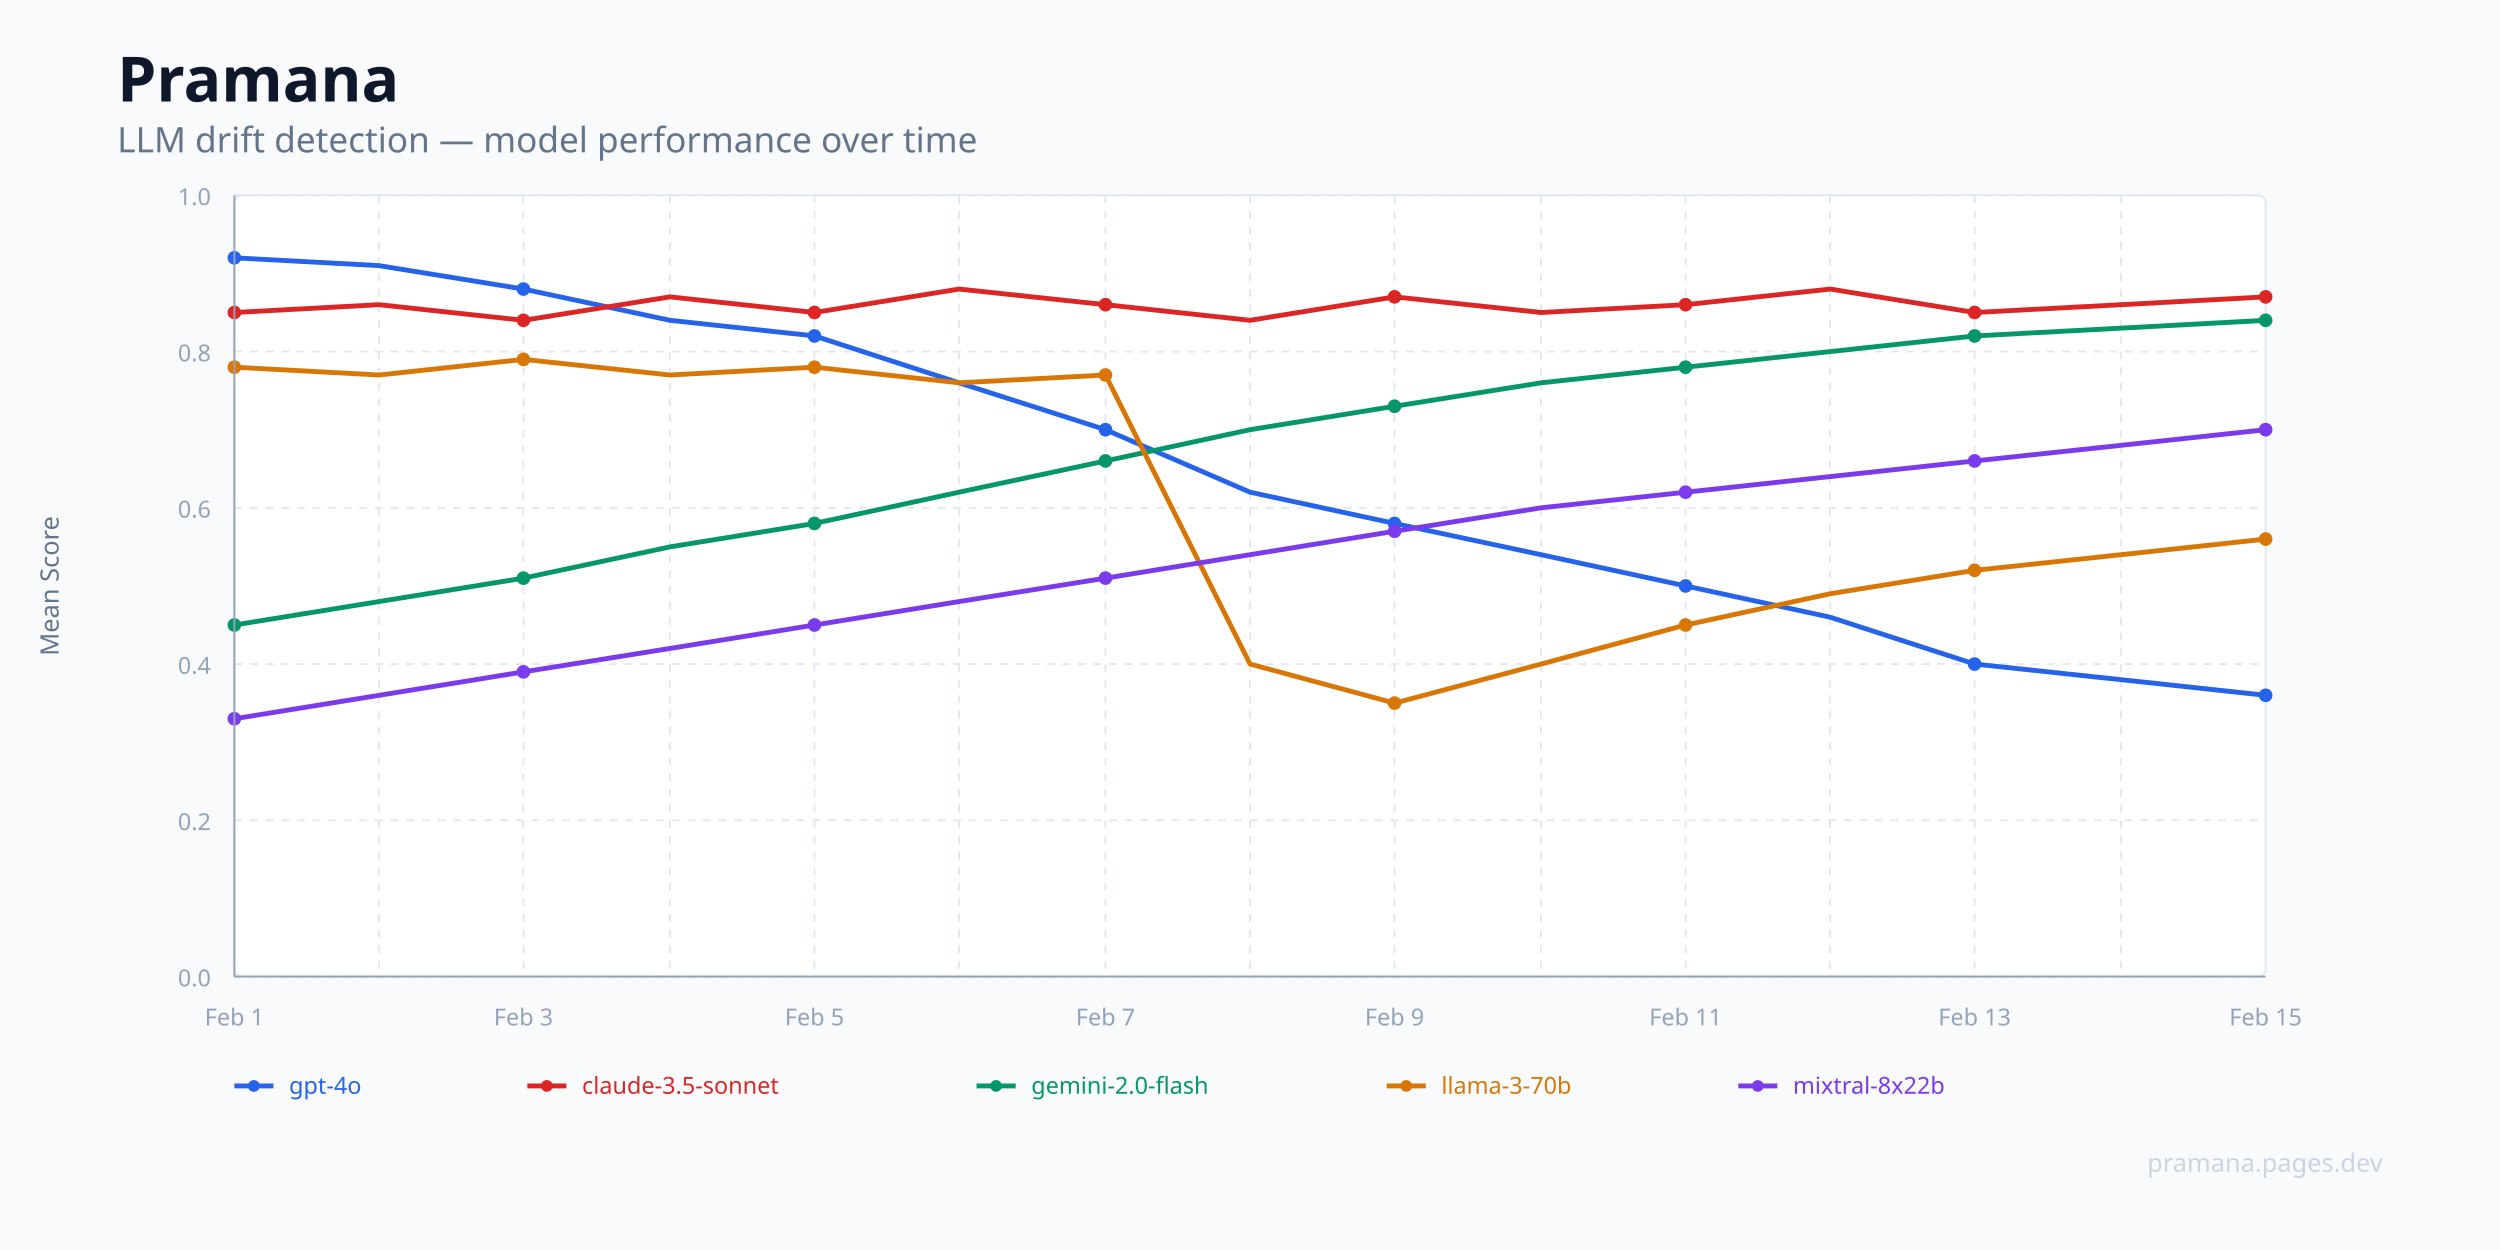
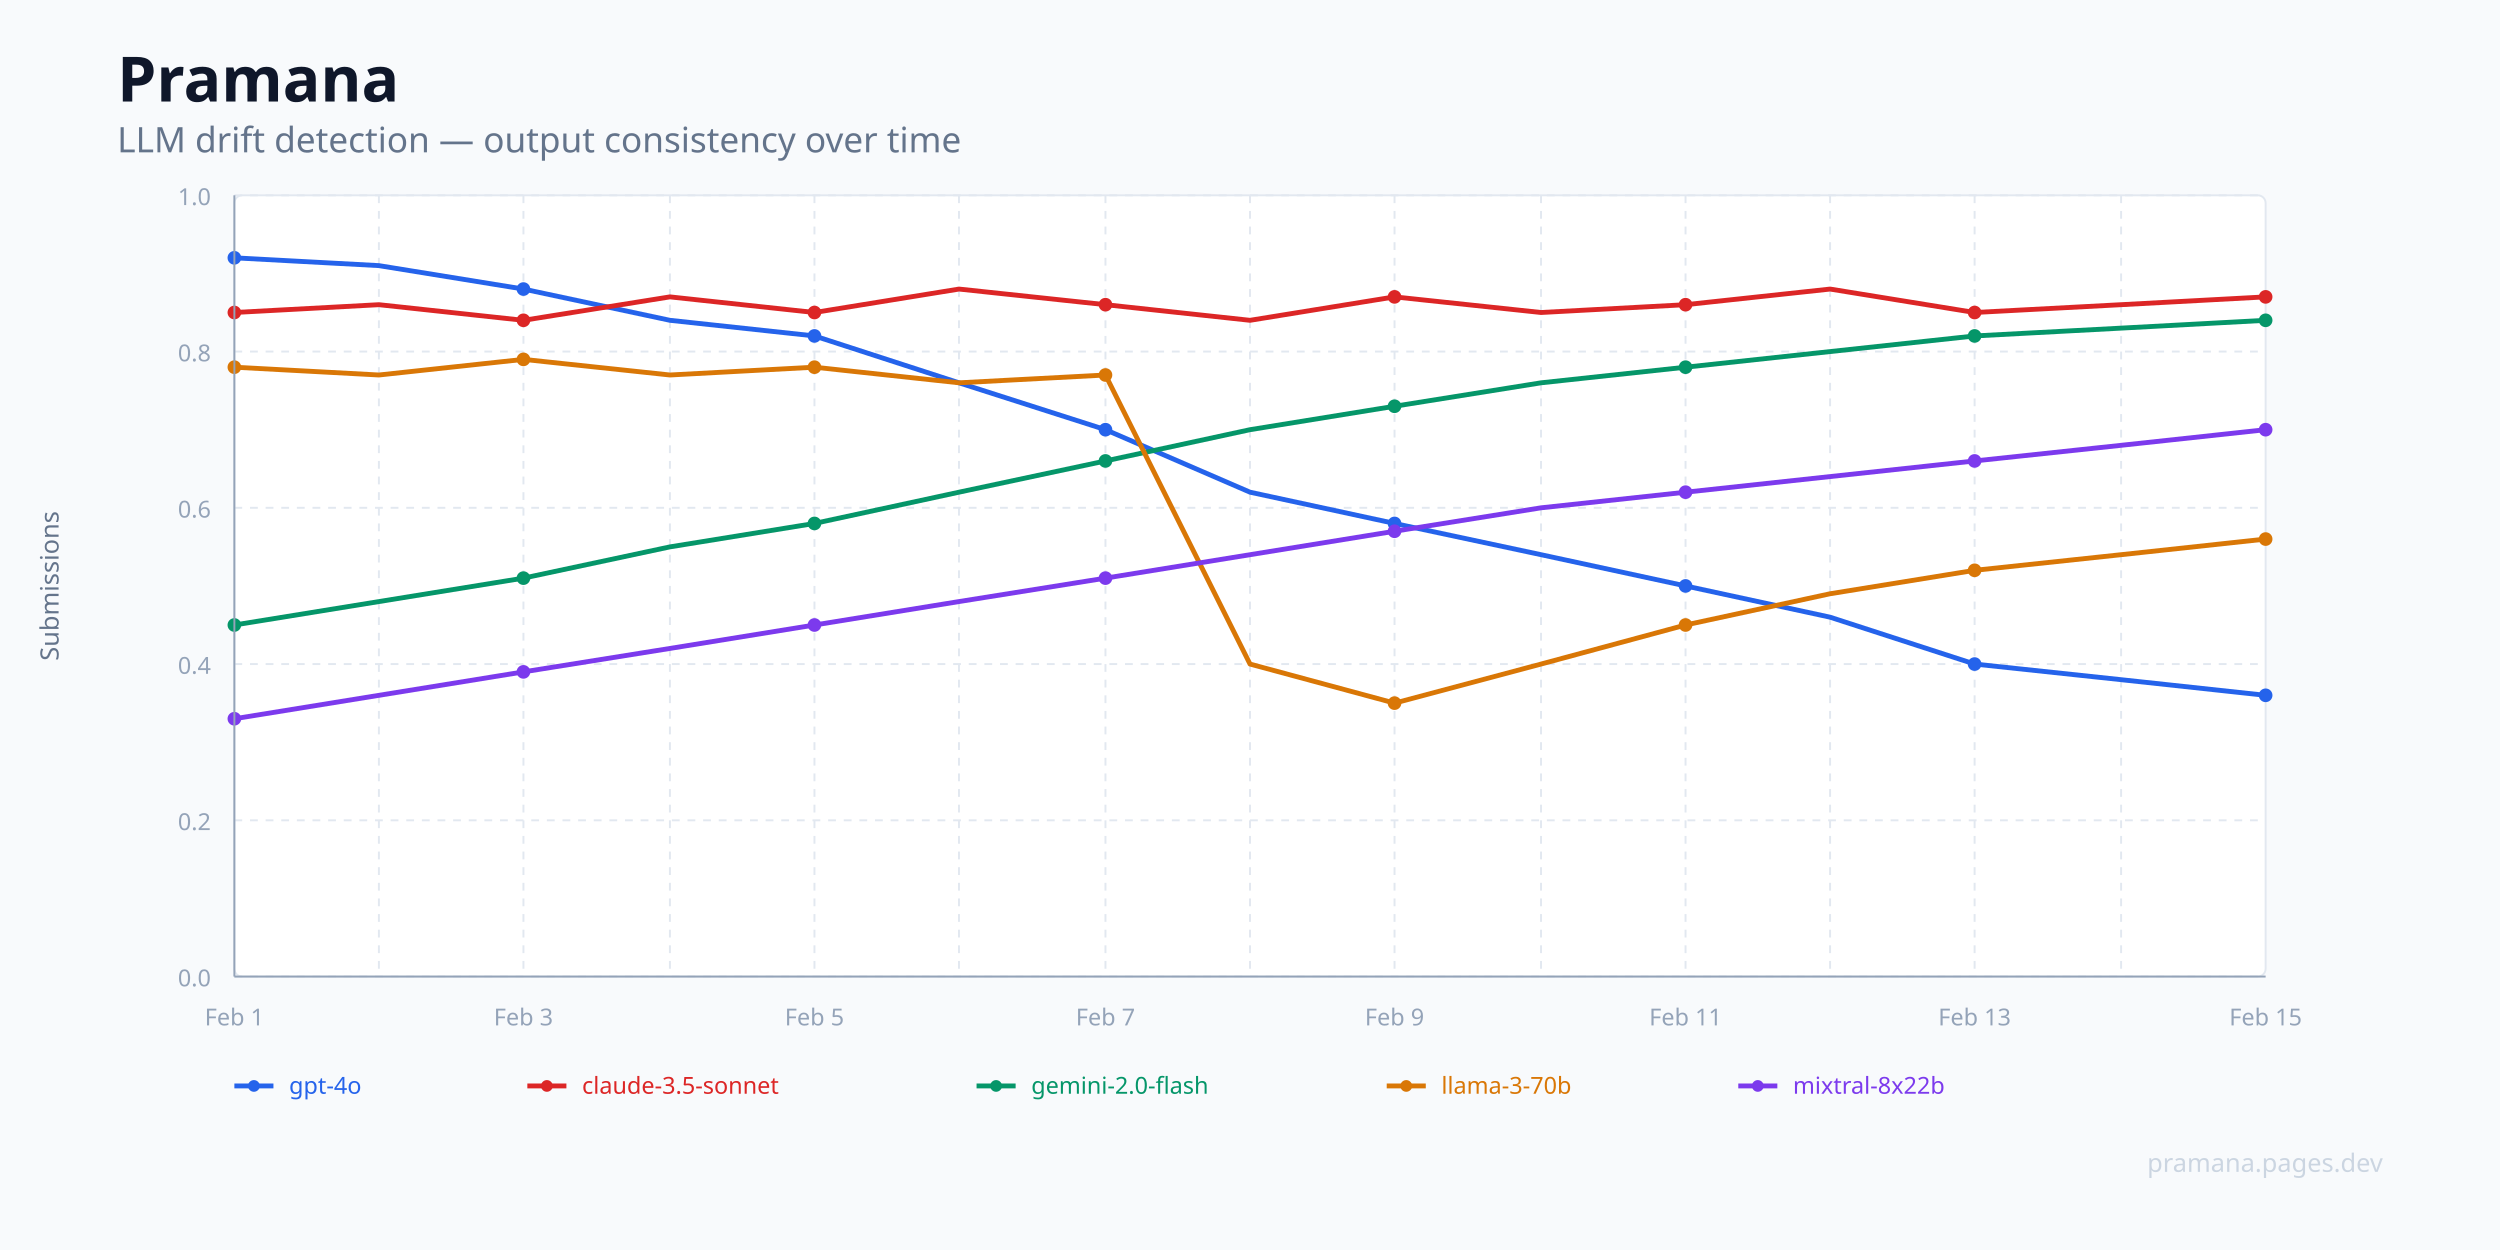
<svg xmlns="http://www.w3.org/2000/svg" viewBox="0 0 1280 640" width="1280" height="640">
  <defs>
    <style>
      .title { font: 700 32px system-ui, sans-serif; fill: #0f172a; }
      .subtitle { font: 400 18px system-ui, sans-serif; fill: #64748b; }
      .axis-label { font: 400 12px system-ui, sans-serif; fill: #94a3b8; }
      .axis-title { font: 500 13px system-ui, sans-serif; fill: #64748b; }
      .watermark { font: 400 13px system-ui, sans-serif; fill: #cbd5e1; }
      .legend-text { font: 500 12px system-ui, sans-serif; }
      .grid { stroke: #e2e8f0; stroke-dasharray: 4 4; stroke-width: 1; }
    </style>
  </defs>
  <rect width="1280" height="640" fill="#f8fafc" />
  <rect x="120" y="100" width="1040" height="400" fill="#ffffff" rx="4" />
  <rect x="120" y="100" width="1040" height="400" fill="none" stroke="#e2e8f0" stroke-width="1" rx="4" />
  <text x="60" y="52" class="title">Pramana</text>
-   <text x="60" y="78" class="subtitle">LLM drift detection — model performance over time</text>
+   <text x="60" y="78" class="subtitle">LLM drift detection — output consistency over time</text>
  <text x="108" y="105" class="axis-label" text-anchor="end">1.0</text>
  <text x="108" y="185" class="axis-label" text-anchor="end">0.8</text>
  <text x="108" y="265" class="axis-label" text-anchor="end">0.6</text>
  <text x="108" y="345" class="axis-label" text-anchor="end">0.4</text>
  <text x="108" y="425" class="axis-label" text-anchor="end">0.2</text>
  <text x="108" y="505" class="axis-label" text-anchor="end">0.0</text>
-   <text x="30" y="300" class="axis-title" text-anchor="middle" transform="rotate(-90 30 300)">Mean Score</text>
+   <text x="30" y="300" class="axis-title" text-anchor="middle" transform="rotate(-90 30 300)">Submissions</text>
  <line x1="120" y1="100" x2="1160" y2="100" class="grid" />
  <line x1="120" y1="180" x2="1160" y2="180" class="grid" />
  <line x1="120" y1="260" x2="1160" y2="260" class="grid" />
  <line x1="120" y1="340" x2="1160" y2="340" class="grid" />
  <line x1="120" y1="420" x2="1160" y2="420" class="grid" />
  <line x1="120" y1="500" x2="1160" y2="500" class="grid" />
  <line x1="194" y1="100" x2="194" y2="500" class="grid" />
  <line x1="268" y1="100" x2="268" y2="500" class="grid" />
  <line x1="343" y1="100" x2="343" y2="500" class="grid" />
  <line x1="417" y1="100" x2="417" y2="500" class="grid" />
  <line x1="491" y1="100" x2="491" y2="500" class="grid" />
  <line x1="566" y1="100" x2="566" y2="500" class="grid" />
  <line x1="640" y1="100" x2="640" y2="500" class="grid" />
  <line x1="714" y1="100" x2="714" y2="500" class="grid" />
  <line x1="789" y1="100" x2="789" y2="500" class="grid" />
  <line x1="863" y1="100" x2="863" y2="500" class="grid" />
  <line x1="937" y1="100" x2="937" y2="500" class="grid" />
  <line x1="1011" y1="100" x2="1011" y2="500" class="grid" />
  <line x1="1086" y1="100" x2="1086" y2="500" class="grid" />
  <text x="120" y="525" class="axis-label" text-anchor="middle">Feb 1</text>
  <text x="268" y="525" class="axis-label" text-anchor="middle">Feb 3</text>
  <text x="417" y="525" class="axis-label" text-anchor="middle">Feb 5</text>
  <text x="566" y="525" class="axis-label" text-anchor="middle">Feb 7</text>
  <text x="714" y="525" class="axis-label" text-anchor="middle">Feb 9</text>
  <text x="863" y="525" class="axis-label" text-anchor="middle">Feb 11</text>
  <text x="1011" y="525" class="axis-label" text-anchor="middle">Feb 13</text>
  <text x="1160" y="525" class="axis-label" text-anchor="middle">Feb 15</text>
  <polyline fill="none" stroke="#2563eb" stroke-width="2.5" stroke-linecap="round" stroke-linejoin="round" points="120,132 194,136 268,148 343,164 417,172 491,196 566,220 640,252 714,268 789,284 863,300 937,316 1011,340 1086,348 1160,356" />
  <polyline fill="none" stroke="#dc2626" stroke-width="2.5" stroke-linecap="round" stroke-linejoin="round" points="120,160 194,156 268,164 343,152 417,160 491,148 566,156 640,164 714,152 789,160 863,156 937,148 1011,160 1086,156 1160,152" />
  <polyline fill="none" stroke="#059669" stroke-width="2.5" stroke-linecap="round" stroke-linejoin="round" points="120,320 194,308 268,296 343,280 417,268 491,252 566,236 640,220 714,208 789,196 863,188 937,180 1011,172 1086,168 1160,164" />
  <polyline fill="none" stroke="#d97706" stroke-width="2.5" stroke-linecap="round" stroke-linejoin="round" points="120,188 194,192 268,184 343,192 417,188 491,196 566,192 640,340 714,360 789,340 863,320 937,304 1011,292 1086,284 1160,276" />
  <polyline fill="none" stroke="#7c3aed" stroke-width="2.5" stroke-linecap="round" stroke-linejoin="round" points="120,368 194,356 268,344 343,332 417,320 491,308 566,296 640,284 714,272 789,260 863,252 937,244 1011,236 1086,228 1160,220" />
  <g fill="#2563eb">
    <circle cx="120" cy="132" r="3.5" />
    <circle cx="268" cy="148" r="3.5" />
    <circle cx="417" cy="172" r="3.5" />
    <circle cx="566" cy="220" r="3.5" />
    <circle cx="714" cy="268" r="3.5" />
    <circle cx="863" cy="300" r="3.5" />
    <circle cx="1011" cy="340" r="3.5" />
    <circle cx="1160" cy="356" r="3.5" />
  </g>
  <g fill="#dc2626">
    <circle cx="120" cy="160" r="3.5" />
    <circle cx="268" cy="164" r="3.5" />
    <circle cx="417" cy="160" r="3.5" />
    <circle cx="566" cy="156" r="3.5" />
    <circle cx="714" cy="152" r="3.5" />
    <circle cx="863" cy="156" r="3.5" />
    <circle cx="1011" cy="160" r="3.5" />
    <circle cx="1160" cy="152" r="3.5" />
  </g>
  <g fill="#059669">
    <circle cx="120" cy="320" r="3.5" />
    <circle cx="268" cy="296" r="3.5" />
    <circle cx="417" cy="268" r="3.5" />
    <circle cx="566" cy="236" r="3.5" />
    <circle cx="714" cy="208" r="3.5" />
    <circle cx="863" cy="188" r="3.5" />
    <circle cx="1011" cy="172" r="3.5" />
    <circle cx="1160" cy="164" r="3.5" />
  </g>
  <g fill="#d97706">
    <circle cx="120" cy="188" r="3.5" />
    <circle cx="268" cy="184" r="3.5" />
    <circle cx="417" cy="188" r="3.5" />
    <circle cx="566" cy="192" r="3.5" />
    <circle cx="714" cy="360" r="3.5" />
    <circle cx="863" cy="320" r="3.5" />
    <circle cx="1011" cy="292" r="3.5" />
    <circle cx="1160" cy="276" r="3.5" />
  </g>
  <g fill="#7c3aed">
    <circle cx="120" cy="368" r="3.5" />
    <circle cx="268" cy="344" r="3.5" />
    <circle cx="417" cy="320" r="3.5" />
    <circle cx="566" cy="296" r="3.5" />
    <circle cx="714" cy="272" r="3.5" />
    <circle cx="863" cy="252" r="3.5" />
    <circle cx="1011" cy="236" r="3.5" />
    <circle cx="1160" cy="220" r="3.5" />
  </g>
  <g transform="translate(120, 556)">
    <line x1="0" y1="0" x2="20" y2="0" stroke="#2563eb" stroke-width="2.5" />
    <circle cx="10" cy="0" r="3" fill="#2563eb" />
    <text x="28" y="4" class="legend-text" fill="#2563eb">gpt-4o</text>
    <line x1="150" y1="0" x2="170" y2="0" stroke="#dc2626" stroke-width="2.5" />
    <circle cx="160" cy="0" r="3" fill="#dc2626" />
    <text x="178" y="4" class="legend-text" fill="#dc2626">claude-3.5-sonnet</text>
    <line x1="380" y1="0" x2="400" y2="0" stroke="#059669" stroke-width="2.5" />
    <circle cx="390" cy="0" r="3" fill="#059669" />
    <text x="408" y="4" class="legend-text" fill="#059669">gemini-2.0-flash</text>
    <line x1="590" y1="0" x2="610" y2="0" stroke="#d97706" stroke-width="2.5" />
    <circle cx="600" cy="0" r="3" fill="#d97706" />
    <text x="618" y="4" class="legend-text" fill="#d97706">llama-3-70b</text>
    <line x1="770" y1="0" x2="790" y2="0" stroke="#7c3aed" stroke-width="2.5" />
    <circle cx="780" cy="0" r="3" fill="#7c3aed" />
    <text x="798" y="4" class="legend-text" fill="#7c3aed">mixtral-8x22b</text>
  </g>
  <text x="1220" y="600" class="watermark" text-anchor="end">pramana.pages.dev</text>
  <line x1="120" y1="500" x2="1160" y2="500" stroke="#94a3b8" stroke-width="1" />
  <line x1="120" y1="100" x2="120" y2="500" stroke="#94a3b8" stroke-width="1" />
</svg>
